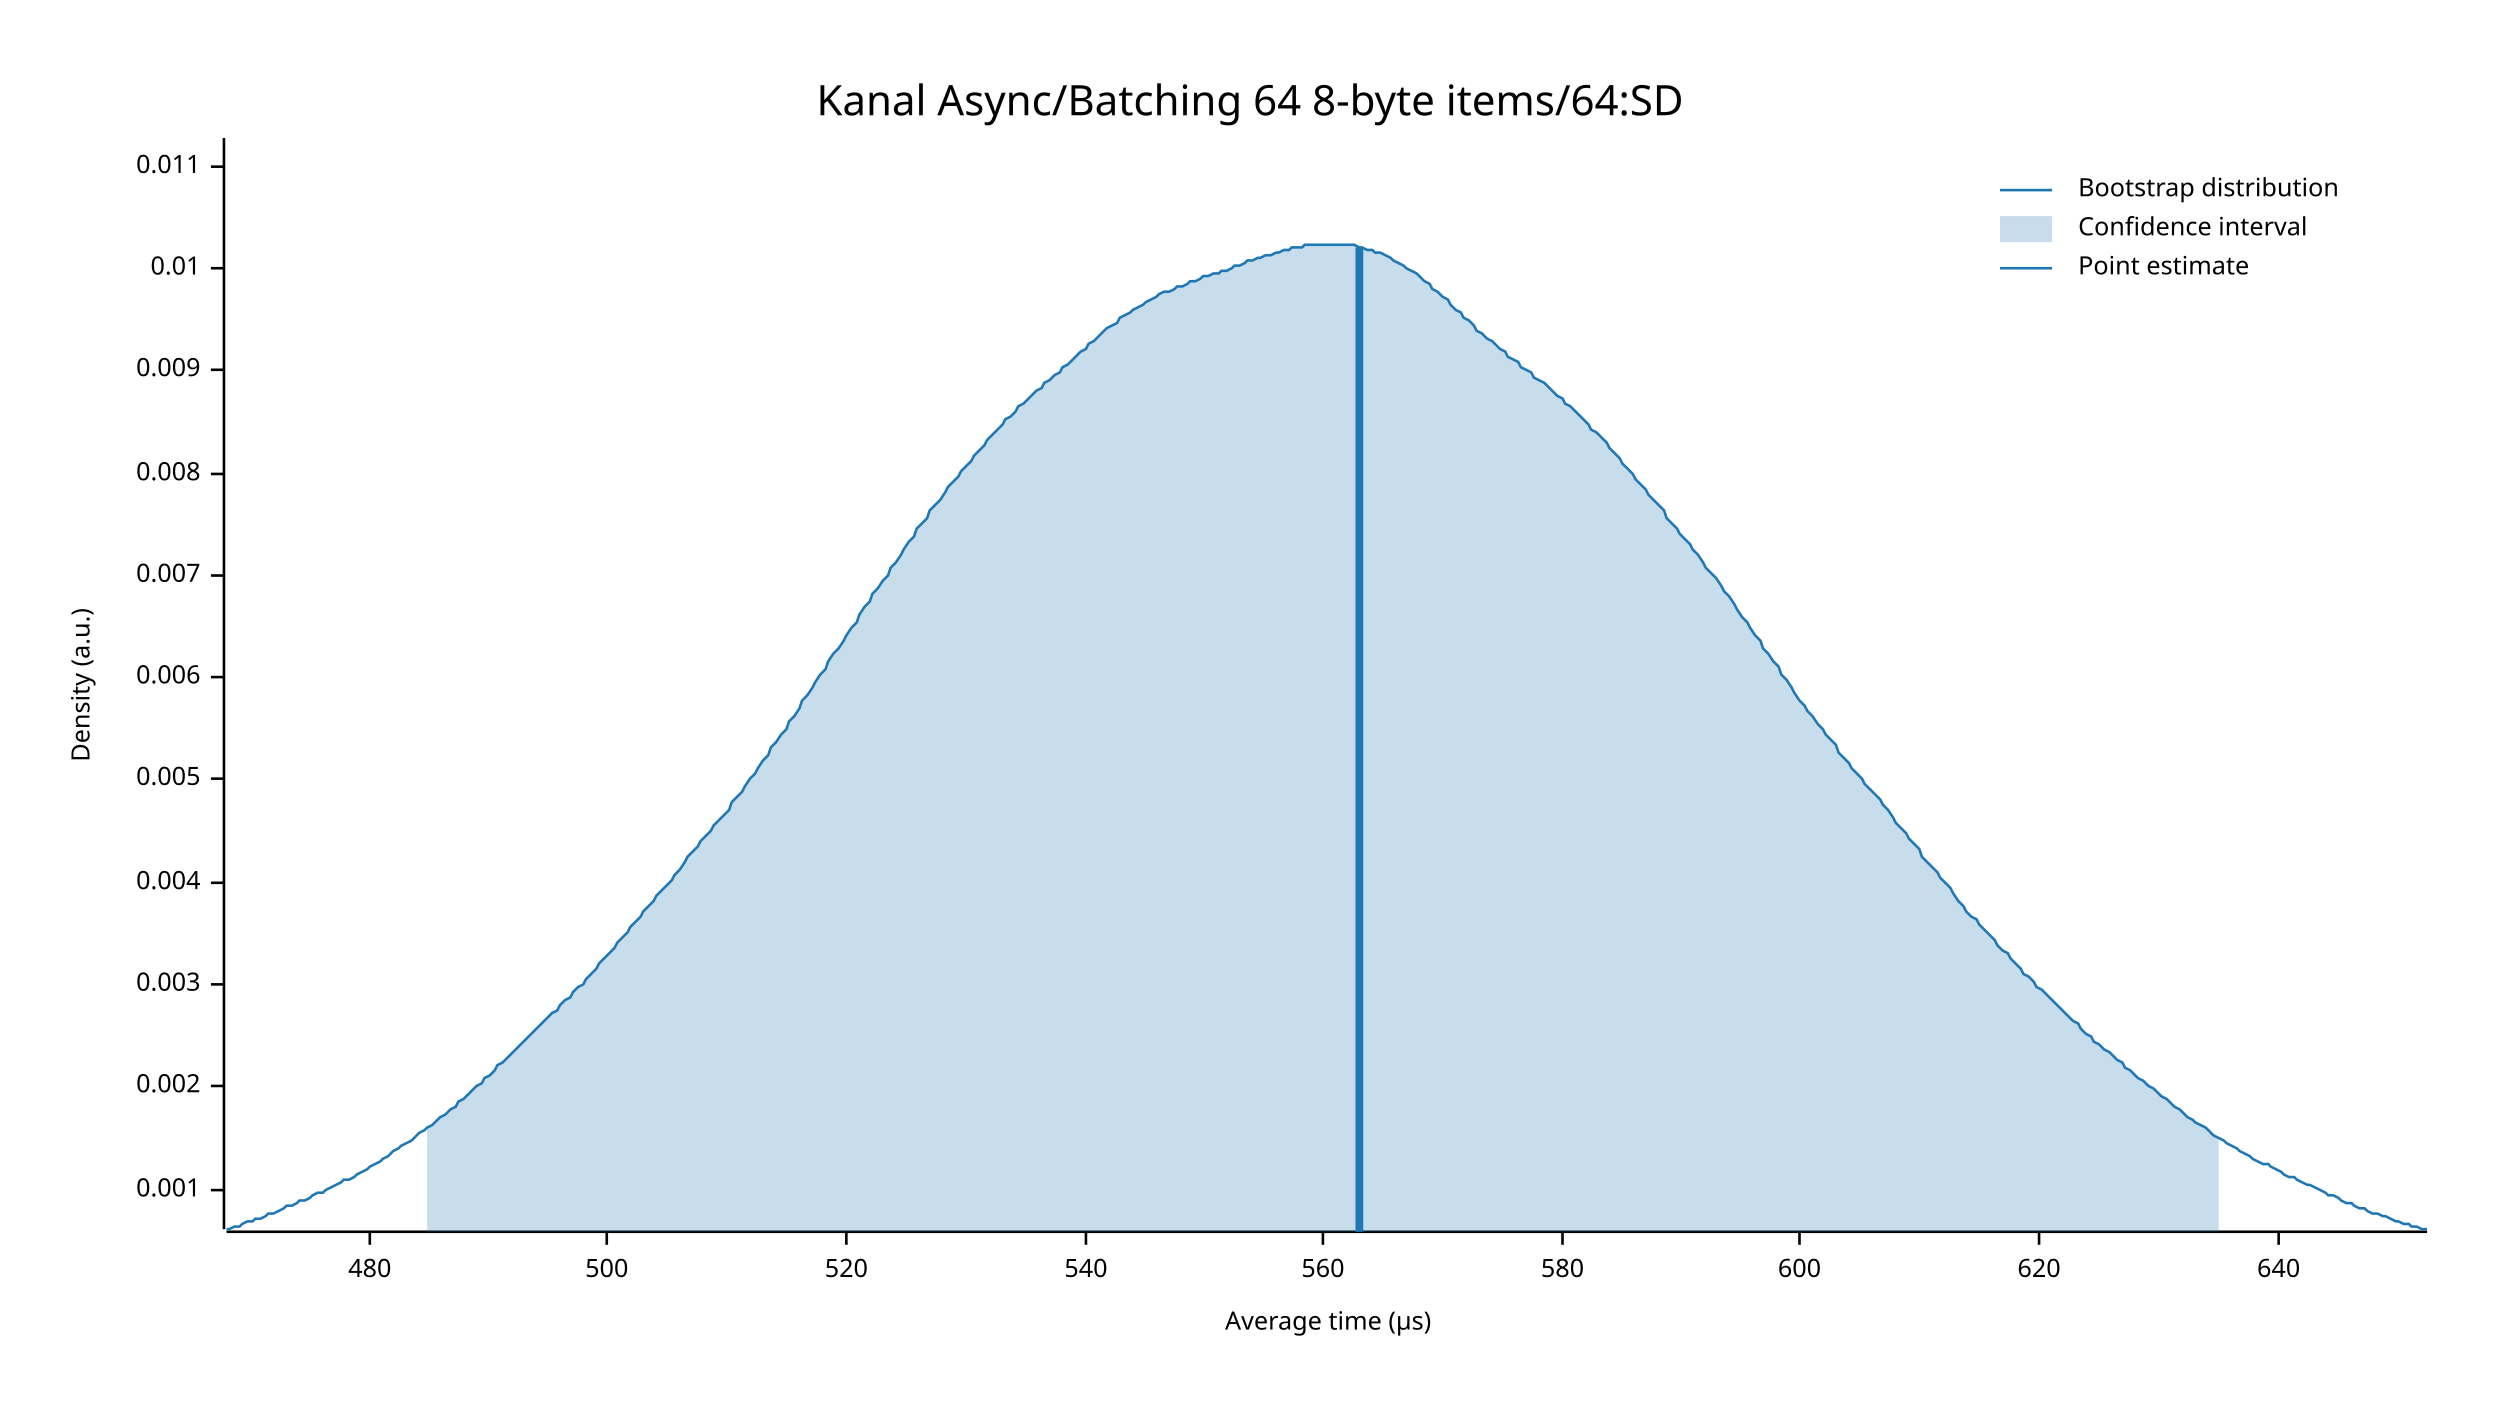
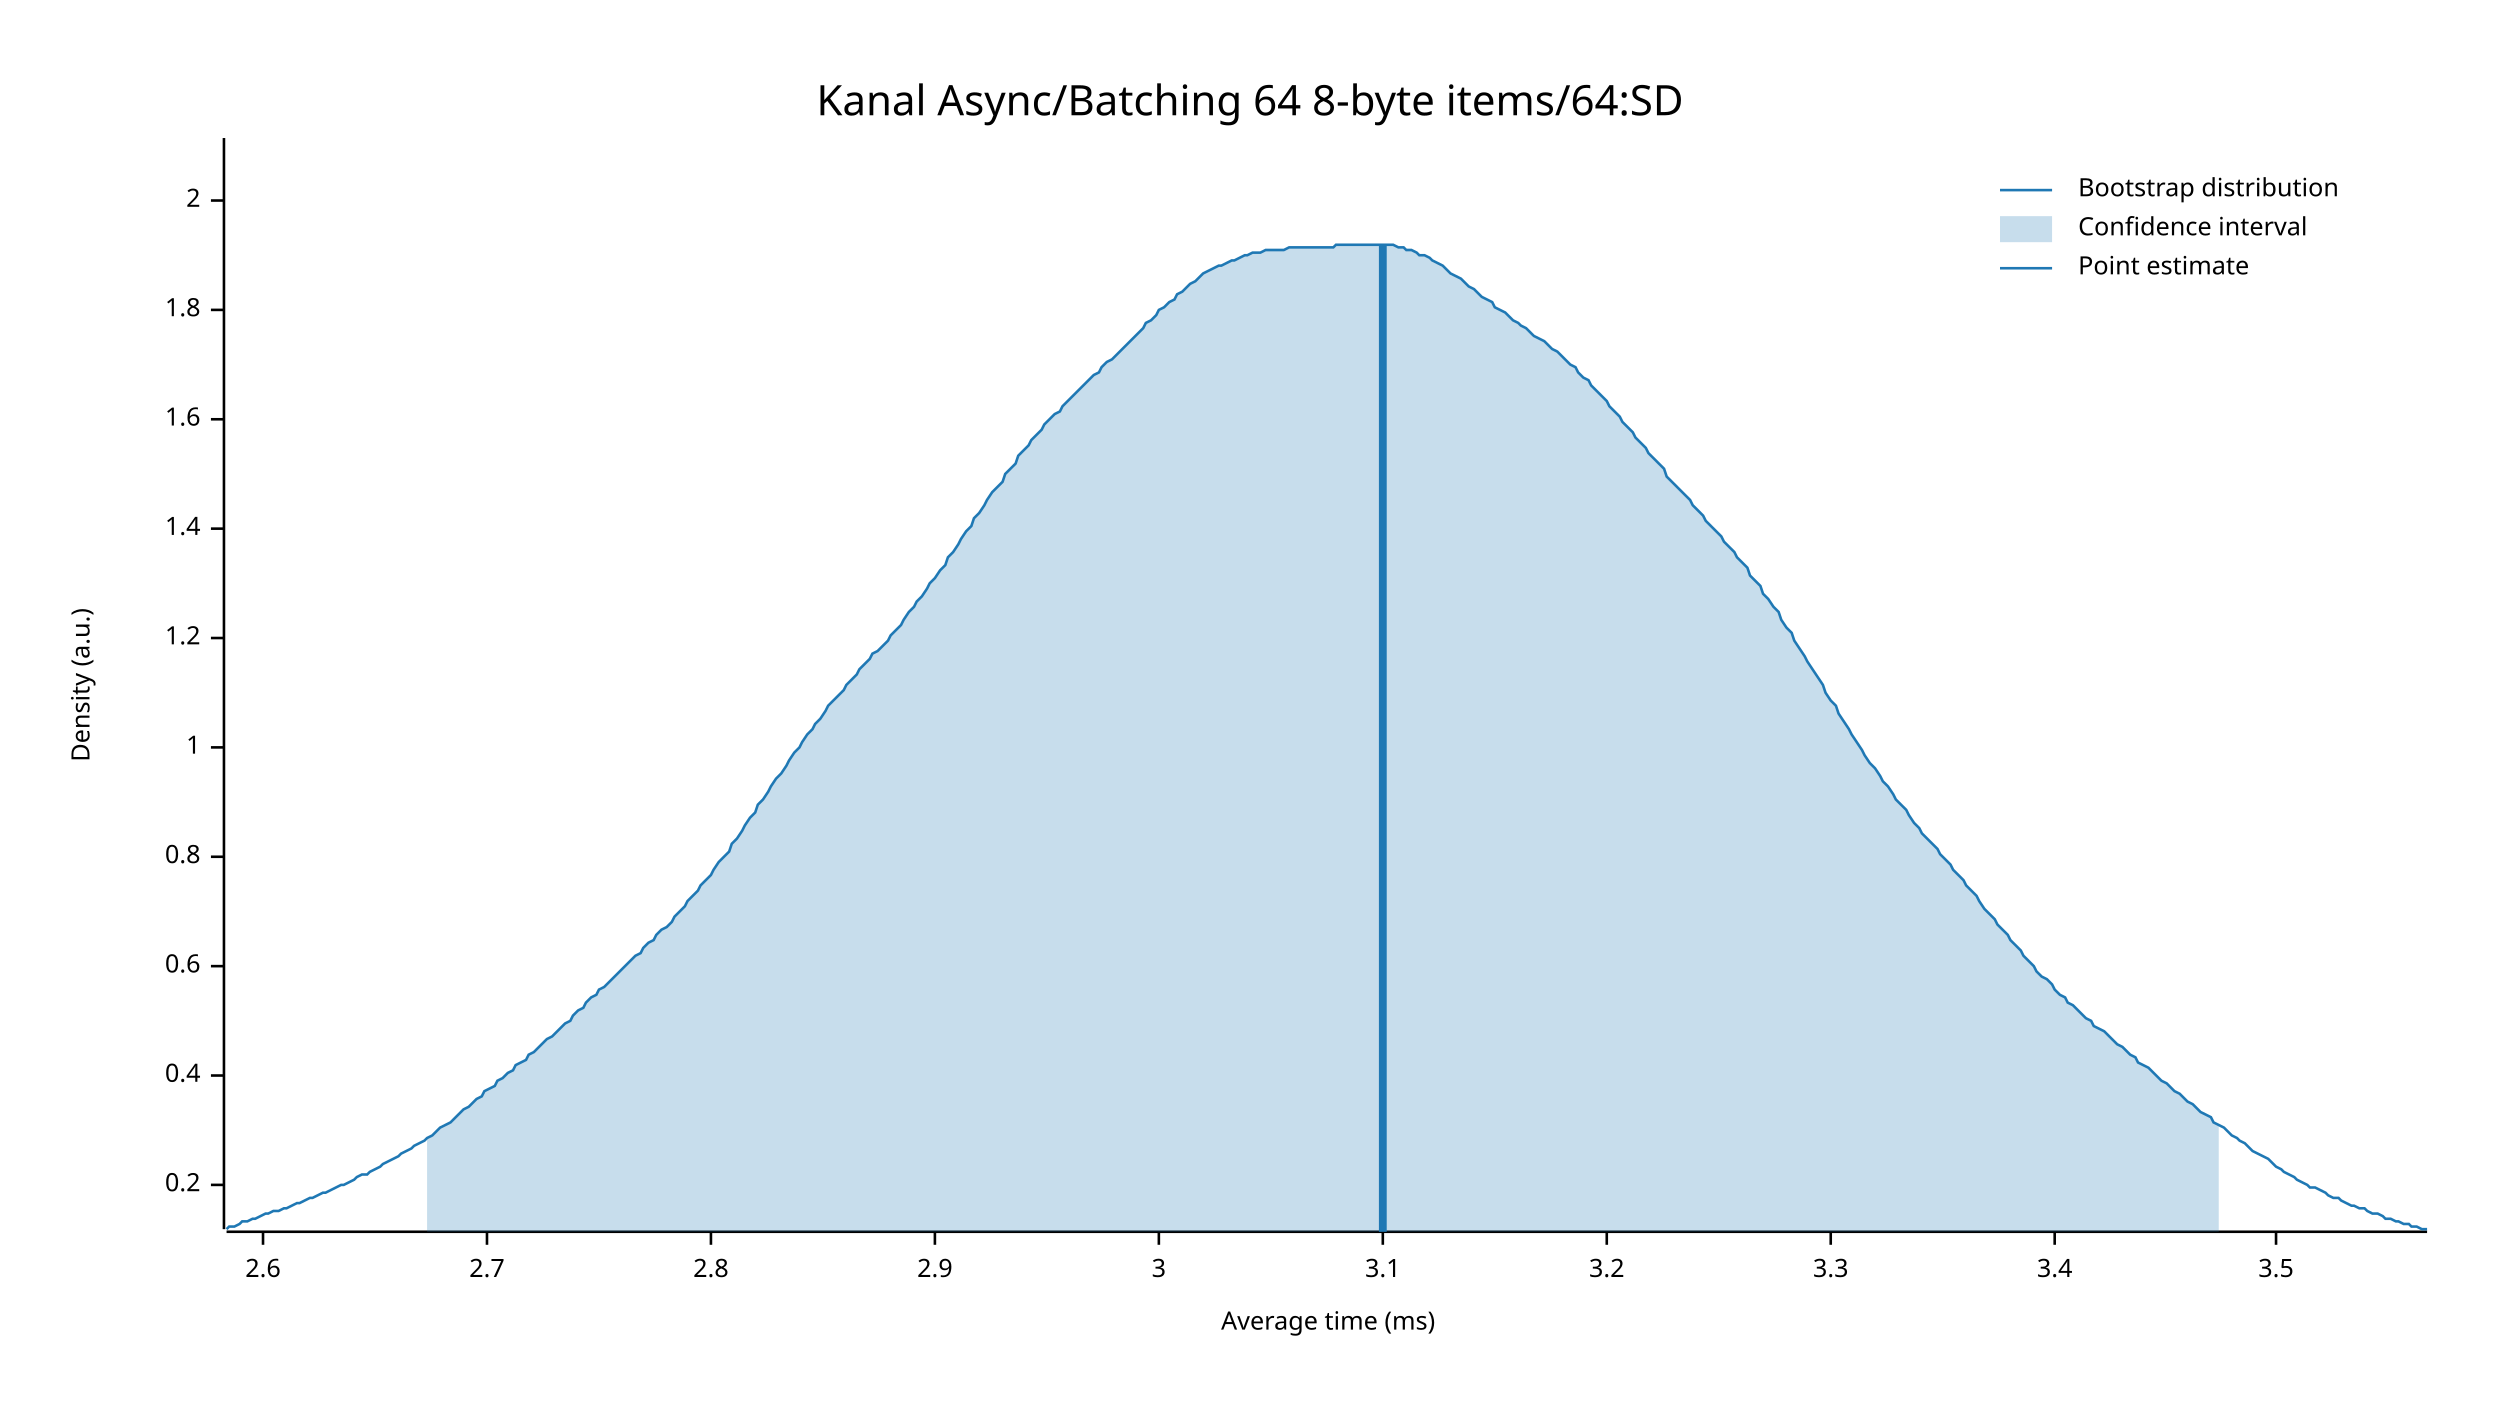
<svg xmlns="http://www.w3.org/2000/svg" width="960" height="540" viewBox="0 0 960 540">
  <text x="480" y="32" dy="0.76em" text-anchor="middle" font-family="sans-serif" font-size="16.129" opacity="1" fill="#000000">
Kanal Async/Batching 64 8-byte items/64:SD
</text>
  <text x="27" y="263" dy="0.76em" text-anchor="middle" font-family="sans-serif" font-size="9.677" opacity="1" fill="#000000" transform="rotate(270, 27, 263)">
Density (a.u.)
</text>
  <text x="510" y="513" dy="-0.5ex" text-anchor="middle" font-family="sans-serif" font-size="9.677" opacity="1" fill="#000000">
- Average time (µs)
+ Average time (ms)
</text>
  <polyline fill="none" opacity="1" stroke="#000000" stroke-width="1" points="86,53 86,472 " />
-   <text x="77" y="457" dy="0.5ex" text-anchor="end" font-family="sans-serif" font-size="9.677" opacity="1" fill="#000000">
- 0.001
+   <text x="77" y="455" dy="0.5ex" text-anchor="end" font-family="sans-serif" font-size="9.677" opacity="1" fill="#000000">
+ 0.2
</text>
-   <polyline fill="none" opacity="1" stroke="#000000" stroke-width="1" points="81,457 86,457 " />
-   <text x="77" y="417" dy="0.5ex" text-anchor="end" font-family="sans-serif" font-size="9.677" opacity="1" fill="#000000">
- 0.002
+   <polyline fill="none" opacity="1" stroke="#000000" stroke-width="1" points="81,455 86,455 " />
+   <text x="77" y="413" dy="0.5ex" text-anchor="end" font-family="sans-serif" font-size="9.677" opacity="1" fill="#000000">
+ 0.4
</text>
-   <polyline fill="none" opacity="1" stroke="#000000" stroke-width="1" points="81,417 86,417 " />
-   <text x="77" y="378" dy="0.5ex" text-anchor="end" font-family="sans-serif" font-size="9.677" opacity="1" fill="#000000">
- 0.003
+   <polyline fill="none" opacity="1" stroke="#000000" stroke-width="1" points="81,413 86,413 " />
+   <text x="77" y="371" dy="0.5ex" text-anchor="end" font-family="sans-serif" font-size="9.677" opacity="1" fill="#000000">
+ 0.6
</text>
-   <polyline fill="none" opacity="1" stroke="#000000" stroke-width="1" points="81,378 86,378 " />
-   <text x="77" y="339" dy="0.5ex" text-anchor="end" font-family="sans-serif" font-size="9.677" opacity="1" fill="#000000">
- 0.004
+   <polyline fill="none" opacity="1" stroke="#000000" stroke-width="1" points="81,371 86,371 " />
+   <text x="77" y="329" dy="0.5ex" text-anchor="end" font-family="sans-serif" font-size="9.677" opacity="1" fill="#000000">
+ 0.8
</text>
-   <polyline fill="none" opacity="1" stroke="#000000" stroke-width="1" points="81,339 86,339 " />
-   <text x="77" y="299" dy="0.5ex" text-anchor="end" font-family="sans-serif" font-size="9.677" opacity="1" fill="#000000">
- 0.005
+   <polyline fill="none" opacity="1" stroke="#000000" stroke-width="1" points="81,329 86,329 " />
+   <text x="77" y="287" dy="0.5ex" text-anchor="end" font-family="sans-serif" font-size="9.677" opacity="1" fill="#000000">
+ 1
</text>
-   <polyline fill="none" opacity="1" stroke="#000000" stroke-width="1" points="81,299 86,299 " />
-   <text x="77" y="260" dy="0.5ex" text-anchor="end" font-family="sans-serif" font-size="9.677" opacity="1" fill="#000000">
- 0.006
+   <polyline fill="none" opacity="1" stroke="#000000" stroke-width="1" points="81,287 86,287 " />
+   <text x="77" y="245" dy="0.5ex" text-anchor="end" font-family="sans-serif" font-size="9.677" opacity="1" fill="#000000">
+ 1.2
</text>
-   <polyline fill="none" opacity="1" stroke="#000000" stroke-width="1" points="81,260 86,260 " />
-   <text x="77" y="221" dy="0.5ex" text-anchor="end" font-family="sans-serif" font-size="9.677" opacity="1" fill="#000000">
- 0.007
+   <polyline fill="none" opacity="1" stroke="#000000" stroke-width="1" points="81,245 86,245 " />
+   <text x="77" y="203" dy="0.5ex" text-anchor="end" font-family="sans-serif" font-size="9.677" opacity="1" fill="#000000">
+ 1.4
</text>
-   <polyline fill="none" opacity="1" stroke="#000000" stroke-width="1" points="81,221 86,221 " />
-   <text x="77" y="182" dy="0.5ex" text-anchor="end" font-family="sans-serif" font-size="9.677" opacity="1" fill="#000000">
- 0.008
+   <polyline fill="none" opacity="1" stroke="#000000" stroke-width="1" points="81,203 86,203 " />
+   <text x="77" y="161" dy="0.5ex" text-anchor="end" font-family="sans-serif" font-size="9.677" opacity="1" fill="#000000">
+ 1.6
</text>
-   <polyline fill="none" opacity="1" stroke="#000000" stroke-width="1" points="81,182 86,182 " />
-   <text x="77" y="142" dy="0.5ex" text-anchor="end" font-family="sans-serif" font-size="9.677" opacity="1" fill="#000000">
- 0.009
+   <polyline fill="none" opacity="1" stroke="#000000" stroke-width="1" points="81,161 86,161 " />
+   <text x="77" y="119" dy="0.5ex" text-anchor="end" font-family="sans-serif" font-size="9.677" opacity="1" fill="#000000">
+ 1.8
</text>
-   <polyline fill="none" opacity="1" stroke="#000000" stroke-width="1" points="81,142 86,142 " />
-   <text x="77" y="103" dy="0.5ex" text-anchor="end" font-family="sans-serif" font-size="9.677" opacity="1" fill="#000000">
- 0.01
+   <polyline fill="none" opacity="1" stroke="#000000" stroke-width="1" points="81,119 86,119 " />
+   <text x="77" y="77" dy="0.5ex" text-anchor="end" font-family="sans-serif" font-size="9.677" opacity="1" fill="#000000">
+ 2
</text>
-   <polyline fill="none" opacity="1" stroke="#000000" stroke-width="1" points="81,103 86,103 " />
-   <text x="77" y="64" dy="0.5ex" text-anchor="end" font-family="sans-serif" font-size="9.677" opacity="1" fill="#000000">
- 0.011
+   <polyline fill="none" opacity="1" stroke="#000000" stroke-width="1" points="81,77 86,77 " />
+   <polyline fill="none" opacity="1" stroke="#000000" stroke-width="1" points="87,473 932,473 " />
+   <text x="101" y="483" dy="0.76em" text-anchor="middle" font-family="sans-serif" font-size="9.677" opacity="1" fill="#000000">
+ 2.6
</text>
-   <polyline fill="none" opacity="1" stroke="#000000" stroke-width="1" points="81,64 86,64 " />
-   <polyline fill="none" opacity="1" stroke="#000000" stroke-width="1" points="87,473 932,473 " />
-   <text x="142" y="483" dy="0.76em" text-anchor="middle" font-family="sans-serif" font-size="9.677" opacity="1" fill="#000000">
- 480
+   <polyline fill="none" opacity="1" stroke="#000000" stroke-width="1" points="101,473 101,478 " />
+   <text x="187" y="483" dy="0.76em" text-anchor="middle" font-family="sans-serif" font-size="9.677" opacity="1" fill="#000000">
+ 2.7
</text>
-   <polyline fill="none" opacity="1" stroke="#000000" stroke-width="1" points="142,473 142,478 " />
-   <text x="233" y="483" dy="0.76em" text-anchor="middle" font-family="sans-serif" font-size="9.677" opacity="1" fill="#000000">
- 500
+   <polyline fill="none" opacity="1" stroke="#000000" stroke-width="1" points="187,473 187,478 " />
+   <text x="273" y="483" dy="0.76em" text-anchor="middle" font-family="sans-serif" font-size="9.677" opacity="1" fill="#000000">
+ 2.8
</text>
-   <polyline fill="none" opacity="1" stroke="#000000" stroke-width="1" points="233,473 233,478 " />
-   <text x="325" y="483" dy="0.76em" text-anchor="middle" font-family="sans-serif" font-size="9.677" opacity="1" fill="#000000">
- 520
+   <polyline fill="none" opacity="1" stroke="#000000" stroke-width="1" points="273,473 273,478 " />
+   <text x="359" y="483" dy="0.76em" text-anchor="middle" font-family="sans-serif" font-size="9.677" opacity="1" fill="#000000">
+ 2.9
</text>
-   <polyline fill="none" opacity="1" stroke="#000000" stroke-width="1" points="325,473 325,478 " />
-   <text x="417" y="483" dy="0.76em" text-anchor="middle" font-family="sans-serif" font-size="9.677" opacity="1" fill="#000000">
- 540
+   <polyline fill="none" opacity="1" stroke="#000000" stroke-width="1" points="359,473 359,478 " />
+   <text x="445" y="483" dy="0.76em" text-anchor="middle" font-family="sans-serif" font-size="9.677" opacity="1" fill="#000000">
+ 3
</text>
-   <polyline fill="none" opacity="1" stroke="#000000" stroke-width="1" points="417,473 417,478 " />
-   <text x="508" y="483" dy="0.76em" text-anchor="middle" font-family="sans-serif" font-size="9.677" opacity="1" fill="#000000">
- 560
+   <polyline fill="none" opacity="1" stroke="#000000" stroke-width="1" points="445,473 445,478 " />
+   <text x="531" y="483" dy="0.76em" text-anchor="middle" font-family="sans-serif" font-size="9.677" opacity="1" fill="#000000">
+ 3.1
</text>
-   <polyline fill="none" opacity="1" stroke="#000000" stroke-width="1" points="508,473 508,478 " />
-   <text x="600" y="483" dy="0.76em" text-anchor="middle" font-family="sans-serif" font-size="9.677" opacity="1" fill="#000000">
- 580
+   <polyline fill="none" opacity="1" stroke="#000000" stroke-width="1" points="531,473 531,478 " />
+   <text x="617" y="483" dy="0.76em" text-anchor="middle" font-family="sans-serif" font-size="9.677" opacity="1" fill="#000000">
+ 3.2
</text>
-   <polyline fill="none" opacity="1" stroke="#000000" stroke-width="1" points="600,473 600,478 " />
-   <text x="691" y="483" dy="0.76em" text-anchor="middle" font-family="sans-serif" font-size="9.677" opacity="1" fill="#000000">
- 600
+   <polyline fill="none" opacity="1" stroke="#000000" stroke-width="1" points="617,473 617,478 " />
+   <text x="703" y="483" dy="0.76em" text-anchor="middle" font-family="sans-serif" font-size="9.677" opacity="1" fill="#000000">
+ 3.3
</text>
-   <polyline fill="none" opacity="1" stroke="#000000" stroke-width="1" points="691,473 691,478 " />
-   <text x="783" y="483" dy="0.76em" text-anchor="middle" font-family="sans-serif" font-size="9.677" opacity="1" fill="#000000">
- 620
+   <polyline fill="none" opacity="1" stroke="#000000" stroke-width="1" points="703,473 703,478 " />
+   <text x="789" y="483" dy="0.76em" text-anchor="middle" font-family="sans-serif" font-size="9.677" opacity="1" fill="#000000">
+ 3.4
</text>
-   <polyline fill="none" opacity="1" stroke="#000000" stroke-width="1" points="783,473 783,478 " />
-   <text x="875" y="483" dy="0.76em" text-anchor="middle" font-family="sans-serif" font-size="9.677" opacity="1" fill="#000000">
- 640
+   <polyline fill="none" opacity="1" stroke="#000000" stroke-width="1" points="789,473 789,478 " />
+   <text x="874" y="483" dy="0.76em" text-anchor="middle" font-family="sans-serif" font-size="9.677" opacity="1" fill="#000000">
+ 3.5
</text>
-   <polyline fill="none" opacity="1" stroke="#000000" stroke-width="1" points="875,473 875,478 " />
-   <polyline fill="none" opacity="1" stroke="#1F78B4" stroke-width="1" points="87,472 88,472 90,471 92,471 93,470 95,469 97,469 98,468 100,468 102,467 103,466 105,466 107,465 109,464 110,463 112,463 114,462 115,461 117,461 119,460 120,459 122,458 124,458 125,457 127,456 129,455 131,454 132,453 134,453 136,452 137,451 139,450 141,449 142,448 144,447 146,446 147,445 149,444 151,442 153,441 154,440 156,439 158,438 159,437 161,435 163,434 164,433 166,432 168,430 169,429 171,428 173,426 175,425 176,423 178,422 180,420 181,419 183,417 185,416 186,414 188,413 190,411 191,409 193,408 195,406 197,404 198,403 200,401 202,399 203,398 205,396 207,394 208,393 210,391 212,389 214,388 215,386 217,384 219,383 220,381 222,379 224,378 225,376 227,374 229,372 230,370 232,368 234,366 236,364 237,362 239,360 241,358 242,356 244,354 246,352 247,350 249,348 251,346 252,344 254,342 256,340 258,338 259,336 261,334 263,331 264,329 266,327 268,325 269,323 271,321 273,319 274,317 276,315 278,313 280,311 281,308 283,306 285,304 286,302 288,299 290,297 291,295 293,292 295,290 296,287 298,285 300,282 302,280 303,277 305,275 307,272 308,269 310,267 312,264 313,262 315,259 317,257 318,254 320,251 322,249 324,246 325,244 327,241 329,239 330,236 332,233 334,231 335,228 337,226 339,223 341,221 342,218 344,216 346,213 347,211 349,208 351,206 352,203 354,201 356,199 357,196 359,194 361,192 363,189 364,187 366,185 368,183 369,181 371,179 373,177 374,175 376,173 378,171 379,169 381,167 383,165 385,163 386,161 388,160 390,158 391,156 393,155 395,153 396,152 398,150 400,149 401,147 403,146 405,144 407,143 408,141 410,140 412,138 413,137 415,135 417,134 418,132 420,131 422,129 423,128 425,126 427,125 429,124 430,122 432,121 434,120 435,119 437,118 439,117 440,116 442,115 444,114 445,113 447,112 449,112 451,111 452,110 454,110 456,109 457,108 459,108 461,107 462,106 464,106 466,105 468,105 469,104 471,104 473,103 474,102 476,102 478,101 479,100 481,100 483,99 484,99 486,98 488,98 490,97 491,97 493,96 495,96 496,95 498,95 500,95 501,94 503,94 505,94 506,94 508,94 510,94 512,94 513,94 515,94 517,94 518,94 520,94 522,95 523,95 525,96 527,96 528,97 530,97 532,98 534,99 535,100 537,101 539,102 540,103 542,104 544,105 545,106 547,108 549,109 550,111 552,112 554,114 556,115 557,117 559,119 561,120 562,122 564,123 566,125 567,127 569,128 571,130 573,131 574,132 576,134 578,135 579,137 581,138 583,139 584,141 586,142 588,143 589,145 591,146 593,147 595,149 596,150 598,152 600,153 601,155 603,156 605,158 606,159 608,161 610,163 611,165 613,166 615,168 617,170 618,172 620,174 622,176 623,178 625,180 627,182 628,184 630,186 632,188 633,190 635,192 637,194 639,196 640,199 642,201 644,203 645,205 647,207 649,209 650,211 652,213 654,216 655,218 657,220 659,222 661,225 662,227 664,229 666,232 667,234 669,237 671,239 672,241 674,244 676,246 677,249 679,251 681,254 683,256 684,259 686,261 688,264 689,266 691,269 693,271 694,273 696,275 698,278 700,280 701,282 703,284 705,286 706,289 708,291 710,293 711,295 713,297 715,299 716,301 718,303 720,305 722,307 723,309 725,311 727,314 728,316 730,318 732,320 733,322 735,324 737,326 738,329 740,331 742,333 744,335 745,337 747,339 749,341 750,343 752,346 754,348 755,350 757,352 759,353 760,355 762,357 764,359 766,361 767,363 769,365 771,366 772,368 774,370 776,372 777,374 779,375 781,377 782,379 784,380 786,382 788,384 789,385 791,387 793,389 794,390 796,392 798,393 799,395 801,397 803,398 804,400 806,401 808,403 810,404 811,405 813,407 815,408 816,410 818,411 820,413 821,414 823,415 825,417 827,418 828,419 830,421 832,422 833,423 835,425 837,426 838,427 840,429 842,430 843,431 845,432 847,433 849,435 850,436 852,437 854,438 855,439 857,440 859,441 860,442 862,443 864,444 865,445 867,446 869,447 871,447 872,448 874,449 876,450 877,451 879,452 881,452 882,453 884,454 886,455 887,455 889,456 891,457 893,458 894,459 896,459 898,460 899,461 901,462 903,462 904,463 906,464 908,464 909,465 911,466 913,466 915,467 916,467 918,468 920,469 921,469 923,470 925,470 926,471 928,471 930,472 932,472 " />
-   <polygon opacity="0.25" fill="#1F78B4" points="164,433 166,432 168,430 169,429 171,428 173,426 175,425 176,423 178,422 180,420 181,419 183,417 185,416 186,414 188,413 190,411 191,409 193,408 195,406 197,404 198,403 200,401 202,399 203,398 205,396 207,394 208,393 210,391 212,389 214,388 215,386 217,384 219,383 220,381 222,379 224,378 225,376 227,374 229,372 230,370 232,368 234,366 236,364 237,362 239,360 241,358 242,356 244,354 246,352 247,350 249,348 251,346 252,344 254,342 256,340 258,338 259,336 261,334 263,331 264,329 266,327 268,325 269,323 271,321 273,319 274,317 276,315 278,313 280,311 281,308 283,306 285,304 286,302 288,299 290,297 291,295 293,292 295,290 296,287 298,285 300,282 302,280 303,277 305,275 307,272 308,269 310,267 312,264 313,262 315,259 317,257 318,254 320,251 322,249 324,246 325,244 327,241 329,239 330,236 332,233 334,231 335,228 337,226 339,223 341,221 342,218 344,216 346,213 347,211 349,208 351,206 352,203 354,201 356,199 357,196 359,194 361,192 363,189 364,187 366,185 368,183 369,181 371,179 373,177 374,175 376,173 378,171 379,169 381,167 383,165 385,163 386,161 388,160 390,158 391,156 393,155 395,153 396,152 398,150 400,149 401,147 403,146 405,144 407,143 408,141 410,140 412,138 413,137 415,135 417,134 418,132 420,131 422,129 423,128 425,126 427,125 429,124 430,122 432,121 434,120 435,119 437,118 439,117 440,116 442,115 444,114 445,113 447,112 449,112 451,111 452,110 454,110 456,109 457,108 459,108 461,107 462,106 464,106 466,105 468,105 469,104 471,104 473,103 474,102 476,102 478,101 479,100 481,100 483,99 484,99 486,98 488,98 490,97 491,97 493,96 495,96 496,95 498,95 500,95 501,94 503,94 505,94 506,94 508,94 510,94 512,94 513,94 515,94 517,94 518,94 520,94 522,95 523,95 525,96 527,96 528,97 530,97 532,98 534,99 535,100 537,101 539,102 540,103 542,104 544,105 545,106 547,108 549,109 550,111 552,112 554,114 556,115 557,117 559,119 561,120 562,122 564,123 566,125 567,127 569,128 571,130 573,131 574,132 576,134 578,135 579,137 581,138 583,139 584,141 586,142 588,143 589,145 591,146 593,147 595,149 596,150 598,152 600,153 601,155 603,156 605,158 606,159 608,161 610,163 611,165 613,166 615,168 617,170 618,172 620,174 622,176 623,178 625,180 627,182 628,184 630,186 632,188 633,190 635,192 637,194 639,196 640,199 642,201 644,203 645,205 647,207 649,209 650,211 652,213 654,216 655,218 657,220 659,222 661,225 662,227 664,229 666,232 667,234 669,237 671,239 672,241 674,244 676,246 677,249 679,251 681,254 683,256 684,259 686,261 688,264 689,266 691,269 693,271 694,273 696,275 698,278 700,280 701,282 703,284 705,286 706,289 708,291 710,293 711,295 713,297 715,299 716,301 718,303 720,305 722,307 723,309 725,311 727,314 728,316 730,318 732,320 733,322 735,324 737,326 738,329 740,331 742,333 744,335 745,337 747,339 749,341 750,343 752,346 754,348 755,350 757,352 759,353 760,355 762,357 764,359 766,361 767,363 769,365 771,366 772,368 774,370 776,372 777,374 779,375 781,377 782,379 784,380 786,382 788,384 789,385 791,387 793,389 794,390 796,392 798,393 799,395 801,397 803,398 804,400 806,401 808,403 810,404 811,405 813,407 815,408 816,410 818,411 820,413 821,414 823,415 825,417 827,418 828,419 830,421 832,422 833,423 835,425 837,426 838,427 840,429 842,430 843,431 845,432 847,433 849,435 850,436 852,437 852,473 164,473 " />
-   <polyline fill="none" opacity="1" stroke="#1F78B4" stroke-width="3" points="522,473 522,95 " />
+   <polyline fill="none" opacity="1" stroke="#000000" stroke-width="1" points="874,473 874,478 " />
+   <polyline fill="none" opacity="1" stroke="#1F78B4" stroke-width="1" points="87,472 88,471 90,471 92,470 93,469 95,469 97,468 98,468 100,467 102,466 103,466 105,465 107,465 109,464 110,464 112,463 114,462 115,462 117,461 119,460 120,460 122,459 124,458 125,458 127,457 129,456 131,455 132,455 134,454 136,453 137,452 139,451 141,451 142,450 144,449 146,448 147,447 149,446 151,445 153,444 154,443 156,442 158,441 159,440 161,439 163,438 164,437 166,436 168,434 169,433 171,432 173,431 175,429 176,428 178,426 180,425 181,424 183,422 185,421 186,419 188,418 190,417 191,415 193,414 195,412 197,411 198,409 200,408 202,407 203,405 205,404 207,402 208,401 210,399 212,398 214,396 215,395 217,393 219,392 220,390 222,388 224,387 225,385 227,383 229,382 230,380 232,379 234,377 236,375 237,374 239,372 241,370 242,369 244,367 246,366 247,364 249,362 251,361 252,359 254,357 256,356 258,354 259,352 261,350 263,348 264,346 266,344 268,342 269,340 271,338 273,336 274,334 276,331 278,329 280,327 281,324 283,322 285,319 286,317 288,314 290,312 291,309 293,307 295,304 296,302 298,299 300,297 302,294 303,292 305,289 307,287 308,285 310,282 312,280 313,278 315,276 317,273 318,271 320,269 322,267 324,265 325,263 327,261 329,259 330,257 332,255 334,253 335,251 337,250 339,248 341,246 342,244 344,242 346,240 347,238 349,235 351,233 352,231 354,229 356,226 357,224 359,222 361,219 363,217 364,214 366,212 368,209 369,207 371,204 373,202 374,199 376,197 378,194 379,192 381,189 383,187 385,185 386,182 388,180 390,178 391,175 393,173 395,171 396,169 398,167 400,165 401,163 403,161 405,159 407,158 408,156 410,154 412,152 413,151 415,149 417,147 418,146 420,144 422,143 423,141 425,139 427,138 429,136 430,135 432,133 434,131 435,130 437,128 439,126 440,124 442,123 444,121 445,119 447,118 449,116 451,115 452,113 454,112 456,110 457,109 459,108 461,106 462,105 464,104 466,103 468,102 469,102 471,101 473,100 474,100 476,99 478,98 479,98 481,97 483,97 484,97 486,96 488,96 490,96 491,96 493,96 495,95 496,95 498,95 500,95 501,95 503,95 505,95 506,95 508,95 510,95 512,95 513,94 515,94 517,94 518,94 520,94 522,94 523,94 525,94 527,94 528,94 530,94 532,94 534,94 535,94 537,95 539,95 540,96 542,96 544,97 545,98 547,98 549,99 550,100 552,101 554,102 556,104 557,105 559,106 561,107 562,108 564,110 566,111 567,112 569,114 571,115 573,116 574,118 576,119 578,120 579,121 581,123 583,124 584,125 586,126 588,128 589,129 591,130 593,131 595,133 596,134 598,135 600,137 601,138 603,140 605,141 606,143 608,145 610,146 611,148 613,150 615,152 617,154 618,156 620,158 622,160 623,162 625,164 627,166 628,168 630,170 632,172 633,174 635,176 637,178 639,180 640,183 642,185 644,187 645,188 647,190 649,192 650,194 652,196 654,198 655,200 657,202 659,204 661,206 662,208 664,210 666,212 667,214 669,216 671,218 672,221 674,223 676,225 677,228 679,230 681,233 683,235 684,238 686,241 688,243 689,246 691,249 693,252 694,254 696,257 698,260 700,263 701,266 703,269 705,271 706,274 708,277 710,280 711,282 713,285 715,288 716,290 718,293 720,295 722,298 723,300 725,302 727,305 728,307 730,309 732,311 733,313 735,316 737,318 738,320 740,322 742,324 744,326 745,328 747,330 749,332 750,334 752,336 754,338 755,340 757,342 759,344 760,346 762,349 764,351 766,353 767,355 769,357 771,359 772,361 774,363 776,365 777,367 779,369 781,371 782,373 784,375 786,376 788,378 789,380 791,382 793,383 794,385 796,386 798,388 799,389 801,391 803,392 804,394 806,395 808,396 810,398 811,399 813,401 815,402 816,403 818,405 820,406 821,408 823,409 825,410 827,412 828,413 830,415 832,416 833,417 835,419 837,420 838,421 840,423 842,424 843,425 845,427 847,428 849,429 850,431 852,432 854,433 855,434 857,436 859,437 860,438 862,439 864,441 865,442 867,443 869,444 871,445 872,446 874,448 876,449 877,450 879,451 881,452 882,453 884,454 886,455 887,456 889,456 891,457 893,458 894,459 896,460 898,460 899,461 901,462 903,463 904,463 906,464 908,464 909,465 911,466 913,466 915,467 916,468 918,468 920,469 921,469 923,470 925,470 926,471 928,471 930,472 932,472 " />
+   <polygon opacity="0.25" fill="#1F78B4" points="164,437 166,436 168,434 169,433 171,432 173,431 175,429 176,428 178,426 180,425 181,424 183,422 185,421 186,419 188,418 190,417 191,415 193,414 195,412 197,411 198,409 200,408 202,407 203,405 205,404 207,402 208,401 210,399 212,398 214,396 215,395 217,393 219,392 220,390 222,388 224,387 225,385 227,383 229,382 230,380 232,379 234,377 236,375 237,374 239,372 241,370 242,369 244,367 246,366 247,364 249,362 251,361 252,359 254,357 256,356 258,354 259,352 261,350 263,348 264,346 266,344 268,342 269,340 271,338 273,336 274,334 276,331 278,329 280,327 281,324 283,322 285,319 286,317 288,314 290,312 291,309 293,307 295,304 296,302 298,299 300,297 302,294 303,292 305,289 307,287 308,285 310,282 312,280 313,278 315,276 317,273 318,271 320,269 322,267 324,265 325,263 327,261 329,259 330,257 332,255 334,253 335,251 337,250 339,248 341,246 342,244 344,242 346,240 347,238 349,235 351,233 352,231 354,229 356,226 357,224 359,222 361,219 363,217 364,214 366,212 368,209 369,207 371,204 373,202 374,199 376,197 378,194 379,192 381,189 383,187 385,185 386,182 388,180 390,178 391,175 393,173 395,171 396,169 398,167 400,165 401,163 403,161 405,159 407,158 408,156 410,154 412,152 413,151 415,149 417,147 418,146 420,144 422,143 423,141 425,139 427,138 429,136 430,135 432,133 434,131 435,130 437,128 439,126 440,124 442,123 444,121 445,119 447,118 449,116 451,115 452,113 454,112 456,110 457,109 459,108 461,106 462,105 464,104 466,103 468,102 469,102 471,101 473,100 474,100 476,99 478,98 479,98 481,97 483,97 484,97 486,96 488,96 490,96 491,96 493,96 495,95 496,95 498,95 500,95 501,95 503,95 505,95 506,95 508,95 510,95 512,95 513,94 515,94 517,94 518,94 520,94 522,94 523,94 525,94 527,94 528,94 530,94 532,94 534,94 535,94 537,95 539,95 540,96 542,96 544,97 545,98 547,98 549,99 550,100 552,101 554,102 556,104 557,105 559,106 561,107 562,108 564,110 566,111 567,112 569,114 571,115 573,116 574,118 576,119 578,120 579,121 581,123 583,124 584,125 586,126 588,128 589,129 591,130 593,131 595,133 596,134 598,135 600,137 601,138 603,140 605,141 606,143 608,145 610,146 611,148 613,150 615,152 617,154 618,156 620,158 622,160 623,162 625,164 627,166 628,168 630,170 632,172 633,174 635,176 637,178 639,180 640,183 642,185 644,187 645,188 647,190 649,192 650,194 652,196 654,198 655,200 657,202 659,204 661,206 662,208 664,210 666,212 667,214 669,216 671,218 672,221 674,223 676,225 677,228 679,230 681,233 683,235 684,238 686,241 688,243 689,246 691,249 693,252 694,254 696,257 698,260 700,263 701,266 703,269 705,271 706,274 708,277 710,280 711,282 713,285 715,288 716,290 718,293 720,295 722,298 723,300 725,302 727,305 728,307 730,309 732,311 733,313 735,316 737,318 738,320 740,322 742,324 744,326 745,328 747,330 749,332 750,334 752,336 754,338 755,340 757,342 759,344 760,346 762,349 764,351 766,353 767,355 769,357 771,359 772,361 774,363 776,365 777,367 779,369 781,371 782,373 784,375 786,376 788,378 789,380 791,382 793,383 794,385 796,386 798,388 799,389 801,391 803,392 804,394 806,395 808,396 810,398 811,399 813,401 815,402 816,403 818,405 820,406 821,408 823,409 825,410 827,412 828,413 830,415 832,416 833,417 835,419 837,420 838,421 840,423 842,424 843,425 845,427 847,428 849,429 850,431 852,432 852,473 164,473 " />
+   <polyline fill="none" opacity="1" stroke="#1F78B4" stroke-width="3" points="531,473 531,94 " />
  <text x="798" y="68" dy="0.76em" text-anchor="start" font-family="sans-serif" font-size="9.677" opacity="1" fill="#000000">
Bootstrap distribution
</text>
  <text x="798" y="83" dy="0.76em" text-anchor="start" font-family="sans-serif" font-size="9.677" opacity="1" fill="#000000">
Confidence interval
</text>
  <text x="798" y="98" dy="0.76em" text-anchor="start" font-family="sans-serif" font-size="9.677" opacity="1" fill="#000000">
Point estimate
</text>
  <polyline fill="none" opacity="1" stroke="#1F78B4" stroke-width="1" points="768,73 788,73 " />
  <rect x="768" y="83" width="20" height="10" opacity="0.25" fill="#1F78B4" stroke="none" />
  <polyline fill="none" opacity="1" stroke="#1F78B4" stroke-width="1" points="768,103 788,103 " />
</svg>
